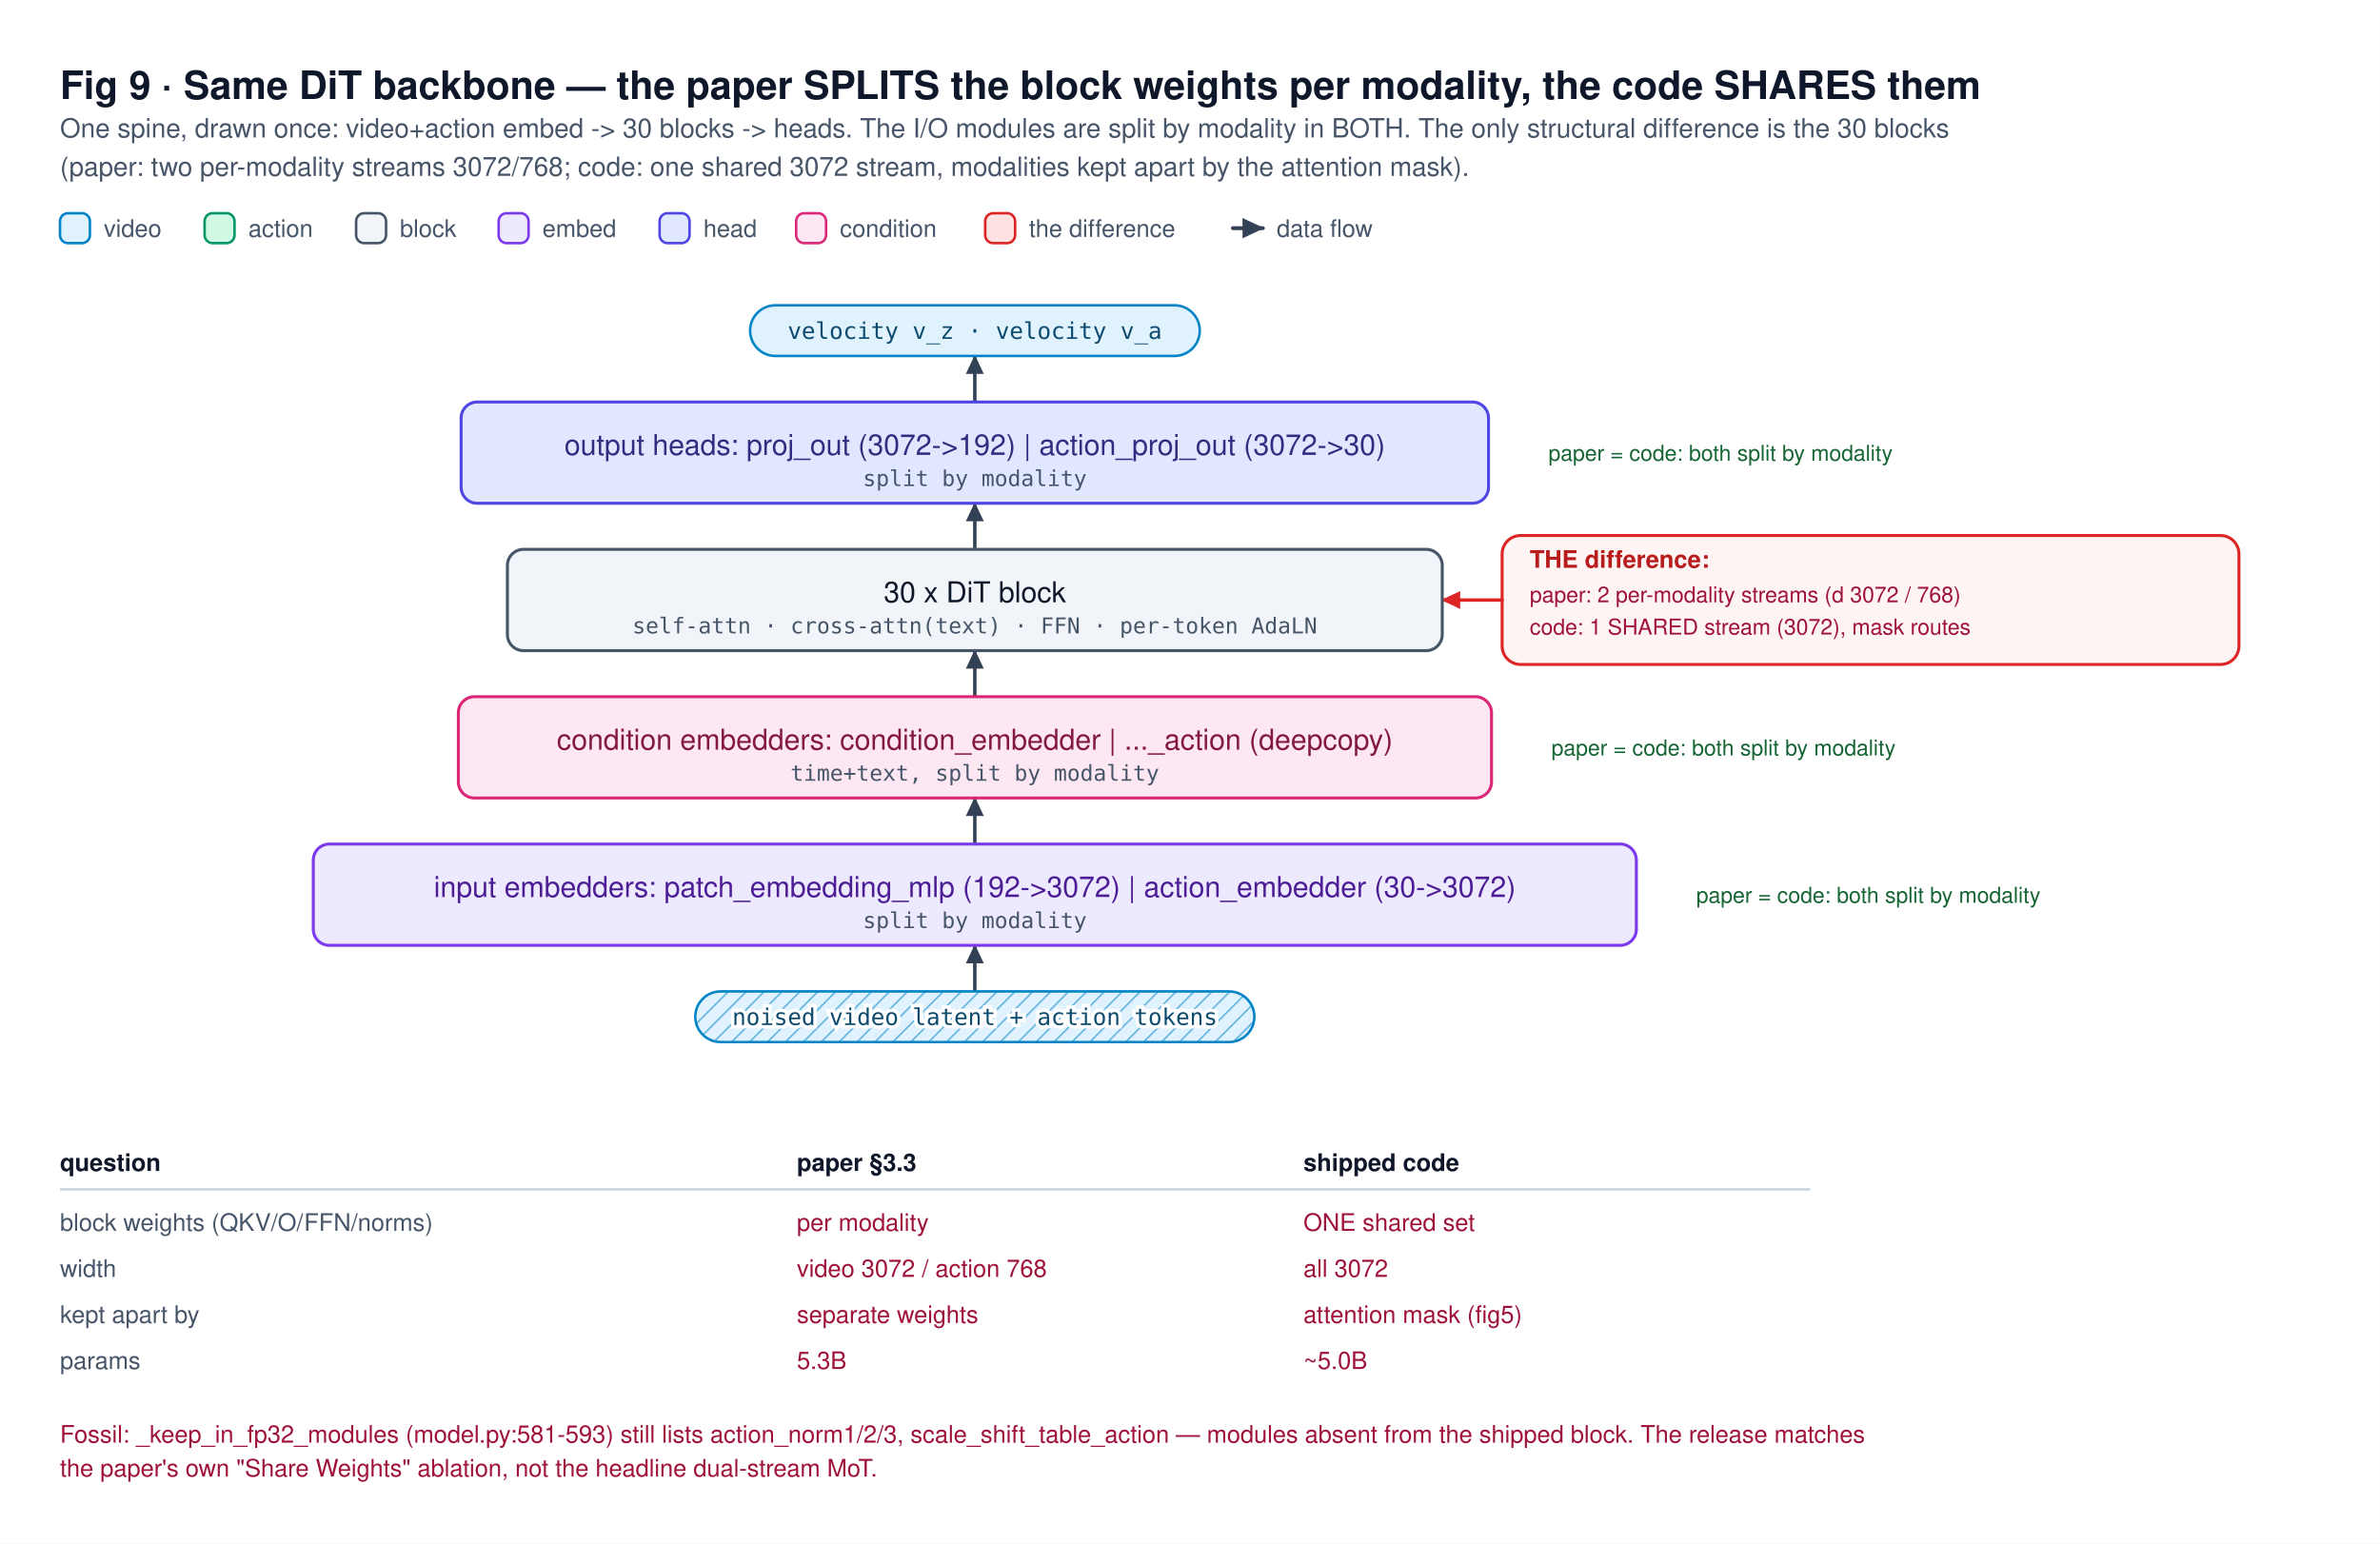
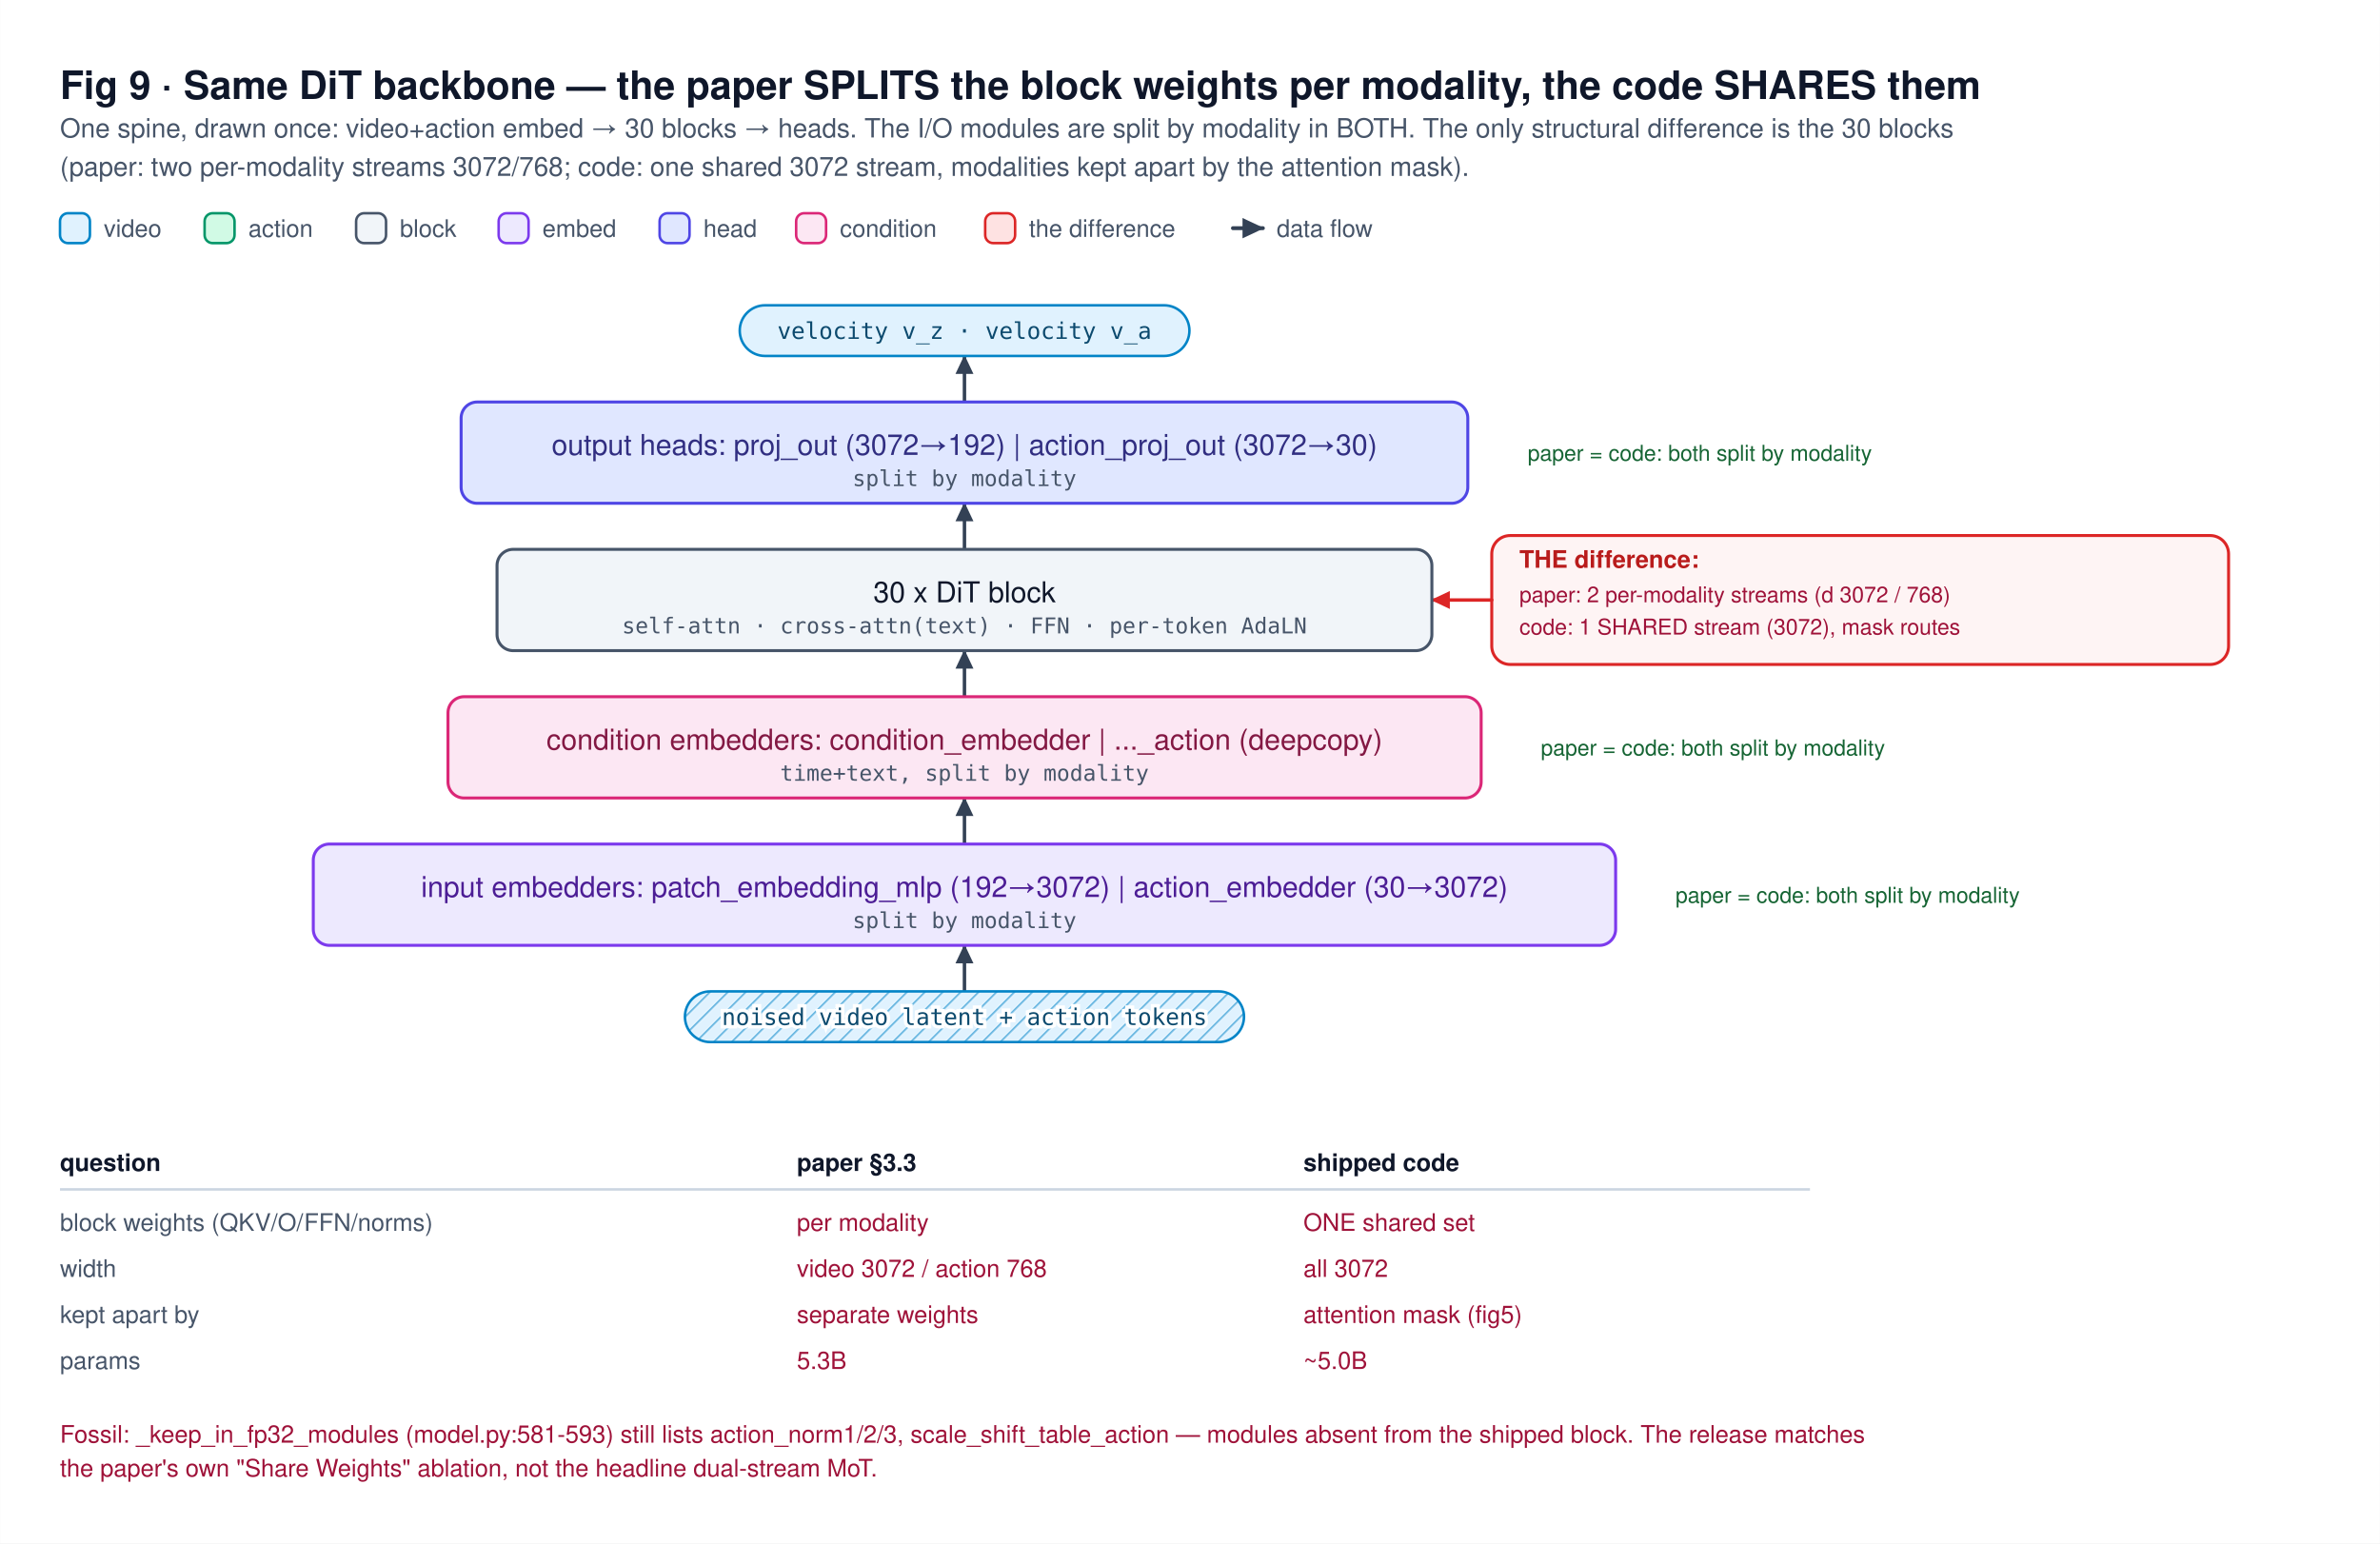
<svg xmlns="http://www.w3.org/2000/svg" viewBox="34.0 -2.6 1033.5 670.4" width="1033" height="670">
  <defs>
    <pattern id="hatch-E0F2FE-0284C7" width="5.5" height="5.5" patternUnits="userSpaceOnUse" patternTransform="rotate(45)">
      <rect width="5.5" height="5.5" fill="#E0F2FE" />
      <line x1="0" y1="0" x2="0" y2="5.5" stroke="#0284C7" stroke-width="1.4" stroke-opacity="0.55" />
    </pattern>
    <marker id="arr-334155" viewBox="0 0 10 10" refX="8.5" refY="5" markerWidth="6.5" markerHeight="6.5" orient="auto-start-reverse">
      <path d="M0.5,1 L9,5 L0.5,9 Z" fill="#334155" />
    </marker>
    <marker id="arr-DC2626" viewBox="0 0 10 10" refX="8.5" refY="5" markerWidth="6.5" markerHeight="6.5" orient="auto-start-reverse">
      <path d="M0.5,1 L9,5 L0.5,9 Z" fill="#DC2626" />
    </marker>
  </defs>
  <rect x="34.0" y="-2.6" width="1033.5" height="670.4" fill="#FFFFFF" />
  <g id="frames" />
  <g id="edges">
-     <path d="M 457.3,428.0 L 457.3,408.0" fill="none" stroke="#334155" stroke-width="1.5" stroke-linejoin="round" stroke-linecap="round" marker-end="url(#arr-334155)" />
-     <path d="M 457.3,364.0 L 457.3,344.0" fill="none" stroke="#334155" stroke-width="1.5" stroke-linejoin="round" stroke-linecap="round" marker-end="url(#arr-334155)" />
-     <path d="M 457.3,300.0 L 457.3,280.0" fill="none" stroke="#334155" stroke-width="1.5" stroke-linejoin="round" stroke-linecap="round" marker-end="url(#arr-334155)" />
-     <path d="M 457.3,236.0 L 457.3,216.0" fill="none" stroke="#334155" stroke-width="1.5" stroke-linejoin="round" stroke-linecap="round" marker-end="url(#arr-334155)" />
-     <path d="M 457.3,172.0 L 457.3,152.0" fill="none" stroke="#334155" stroke-width="1.5" stroke-linejoin="round" stroke-linecap="round" marker-end="url(#arr-334155)" />
-     <path d="M 686.3,258.0 L 660.3,258.0" fill="none" stroke="#DC2626" stroke-width="1.5" stroke-linejoin="round" stroke-linecap="round" marker-end="url(#arr-DC2626)" />
+     <path d="M 452.8,428.0 L 452.8,408.0" fill="none" stroke="#334155" stroke-width="1.5" stroke-linejoin="round" stroke-linecap="round" marker-end="url(#arr-334155)" />
+     <path d="M 452.8,364.0 L 452.8,344.0" fill="none" stroke="#334155" stroke-width="1.5" stroke-linejoin="round" stroke-linecap="round" marker-end="url(#arr-334155)" />
+     <path d="M 452.8,300.0 L 452.8,280.0" fill="none" stroke="#334155" stroke-width="1.5" stroke-linejoin="round" stroke-linecap="round" marker-end="url(#arr-334155)" />
+     <path d="M 452.8,236.0 L 452.8,216.0" fill="none" stroke="#334155" stroke-width="1.5" stroke-linejoin="round" stroke-linecap="round" marker-end="url(#arr-334155)" />
+     <path d="M 452.8,172.0 L 452.8,152.0" fill="none" stroke="#334155" stroke-width="1.5" stroke-linejoin="round" stroke-linecap="round" marker-end="url(#arr-334155)" />
+     <path d="M 681.8,258.0 L 655.8,258.0" fill="none" stroke="#DC2626" stroke-width="1.5" stroke-linejoin="round" stroke-linecap="round" marker-end="url(#arr-DC2626)" />
  </g>
  <g id="nodes">
-     <rect x="359.7" y="130.0" width="195.3" height="22.0" rx="11.0" fill="#E0F2FE" stroke="#0284C7" stroke-width="1.1" />
-     <text x="457.3" y="144.6" font-family="SF Mono, Menlo, Consolas, monospace" font-size="10.0px" fill="#0C4A6E" text-anchor="middle">velocity v_z  ·  velocity v_a</text>
-     <rect x="234.2" y="172.0" width="446.2" height="44.0" rx="7" fill="#E0E7FF" stroke="#4F46E5" stroke-width="1.3" />
-     <text x="457.3" y="195.0" font-family="Helvetica Neue, Helvetica, Arial, sans-serif" font-size="12.5px" fill="#312E81" text-anchor="middle" font-weight="500">output heads:  proj_out (3072-&gt;192)  |  action_proj_out (3072-&gt;30)</text>
-     <text x="457.3" y="208.5" font-family="SF Mono, Menlo, Consolas, monospace" font-size="9.5px" fill="#475569" text-anchor="middle">split by modality</text>
-     <rect x="254.3" y="236.0" width="406.0" height="44.0" rx="7" fill="#F1F5F9" stroke="#475569" stroke-width="1.3" />
-     <text x="457.3" y="259.0" font-family="Helvetica Neue, Helvetica, Arial, sans-serif" font-size="12.5px" fill="#0F172A" text-anchor="middle" font-weight="500">30 x  DiT block</text>
-     <text x="457.3" y="272.5" font-family="SF Mono, Menlo, Consolas, monospace" font-size="9.5px" fill="#475569" text-anchor="middle">self-attn · cross-attn(text) · FFN · per-token AdaLN</text>
-     <rect x="233.0" y="300.0" width="448.7" height="44.0" rx="7" fill="#FCE7F3" stroke="#DB2777" stroke-width="1.3" />
-     <text x="457.3" y="323.0" font-family="Helvetica Neue, Helvetica, Arial, sans-serif" font-size="12.5px" fill="#831843" text-anchor="middle" font-weight="500">condition embedders:  condition_embedder  |  ..._action (deepcopy)</text>
-     <text x="457.3" y="336.5" font-family="SF Mono, Menlo, Consolas, monospace" font-size="9.5px" fill="#475569" text-anchor="middle">time+text, split by modality</text>
-     <rect x="170.0" y="364.0" width="574.6" height="44.0" rx="7" fill="#EDE9FE" stroke="#7C3AED" stroke-width="1.3" />
-     <text x="457.3" y="387.0" font-family="Helvetica Neue, Helvetica, Arial, sans-serif" font-size="12.5px" fill="#4C1D95" text-anchor="middle" font-weight="500">input embedders:  patch_embedding_mlp (192-&gt;3072)  |  action_embedder (30-&gt;3072)</text>
-     <text x="457.3" y="400.5" font-family="SF Mono, Menlo, Consolas, monospace" font-size="9.5px" fill="#475569" text-anchor="middle">split by modality</text>
-     <rect x="335.9" y="428.0" width="242.8" height="22.0" rx="11.0" fill="url(#hatch-E0F2FE-0284C7)" stroke="#0284C7" stroke-width="1.1" />
-     <text x="457.3" y="442.6" font-family="SF Mono, Menlo, Consolas, monospace" font-size="10.0px" fill="#0C4A6E" text-anchor="middle" paint-order="stroke" stroke="#FFFFFF" stroke-width="3px">noised video latent  +  action tokens</text>
-     <rect x="686.3" y="230.0" width="320.0" height="56.0" rx="8" fill="rgba(220,38,38,0.05)" stroke="#DC2626" stroke-width="1.3" />
+     <rect x="355.2" y="130.0" width="195.3" height="22.0" rx="11.0" fill="#E0F2FE" stroke="#0284C7" stroke-width="1.1" />
+     <text x="452.8" y="144.6" font-family="SF Mono, Menlo, Consolas, monospace" font-size="10.0px" fill="#0C4A6E" text-anchor="middle">velocity v_z  ·  velocity v_a</text>
+     <rect x="234.2" y="172.0" width="437.2" height="44.0" rx="7" fill="#E0E7FF" stroke="#4F46E5" stroke-width="1.3" />
+     <text x="452.8" y="195.0" font-family="Helvetica Neue, Helvetica, Arial, sans-serif" font-size="12.5px" fill="#312E81" text-anchor="middle" font-weight="500">output heads:  proj_out (3072→192)  |  action_proj_out (3072→30)</text>
+     <text x="452.8" y="208.5" font-family="SF Mono, Menlo, Consolas, monospace" font-size="9.5px" fill="#475569" text-anchor="middle">split by modality</text>
+     <rect x="249.8" y="236.0" width="406.0" height="44.0" rx="7" fill="#F1F5F9" stroke="#475569" stroke-width="1.3" />
+     <text x="452.8" y="259.0" font-family="Helvetica Neue, Helvetica, Arial, sans-serif" font-size="12.5px" fill="#0F172A" text-anchor="middle" font-weight="500">30 x  DiT block</text>
+     <text x="452.8" y="272.5" font-family="SF Mono, Menlo, Consolas, monospace" font-size="9.5px" fill="#475569" text-anchor="middle">self-attn · cross-attn(text) · FFN · per-token AdaLN</text>
+     <rect x="228.5" y="300.0" width="448.7" height="44.0" rx="7" fill="#FCE7F3" stroke="#DB2777" stroke-width="1.3" />
+     <text x="452.8" y="323.0" font-family="Helvetica Neue, Helvetica, Arial, sans-serif" font-size="12.5px" fill="#831843" text-anchor="middle" font-weight="500">condition embedders:  condition_embedder  |  ..._action (deepcopy)</text>
+     <text x="452.8" y="336.5" font-family="SF Mono, Menlo, Consolas, monospace" font-size="9.5px" fill="#475569" text-anchor="middle">time+text, split by modality</text>
+     <rect x="170.0" y="364.0" width="565.6" height="44.0" rx="7" fill="#EDE9FE" stroke="#7C3AED" stroke-width="1.3" />
+     <text x="452.8" y="387.0" font-family="Helvetica Neue, Helvetica, Arial, sans-serif" font-size="12.5px" fill="#4C1D95" text-anchor="middle" font-weight="500">input embedders:  patch_embedding_mlp (192→3072)  |  action_embedder (30→3072)</text>
+     <text x="452.8" y="400.5" font-family="SF Mono, Menlo, Consolas, monospace" font-size="9.5px" fill="#475569" text-anchor="middle">split by modality</text>
+     <rect x="331.4" y="428.0" width="242.8" height="22.0" rx="11.0" fill="url(#hatch-E0F2FE-0284C7)" stroke="#0284C7" stroke-width="1.1" />
+     <text x="452.8" y="442.6" font-family="SF Mono, Menlo, Consolas, monospace" font-size="10.0px" fill="#0C4A6E" text-anchor="middle" paint-order="stroke" stroke="#FFFFFF" stroke-width="3px">noised video latent  +  action tokens</text>
+     <rect x="681.8" y="230.0" width="320.0" height="56.0" rx="8" fill="rgba(220,38,38,0.05)" stroke="#DC2626" stroke-width="1.3" />
    <rect x="60.0" y="90.0" width="13.0" height="13.0" rx="3.5" fill="#E0F2FE" stroke="#0284C7" stroke-width="1.1" />
    <text x="79.0" y="100.3" font-family="Helvetica Neue, Helvetica, Arial, sans-serif" font-size="10.5px" fill="#475569" text-anchor="start">video</text>
    <rect x="122.8" y="90.0" width="13.0" height="13.0" rx="3.5" fill="#D1FAE5" stroke="#059669" stroke-width="1.1" />
    <text x="141.8" y="100.3" font-family="Helvetica Neue, Helvetica, Arial, sans-serif" font-size="10.5px" fill="#475569" text-anchor="start">action</text>
    <rect x="188.6" y="90.0" width="13.0" height="13.0" rx="3.5" fill="#F1F5F9" stroke="#475569" stroke-width="1.1" />
    <text x="207.6" y="100.3" font-family="Helvetica Neue, Helvetica, Arial, sans-serif" font-size="10.5px" fill="#475569" text-anchor="start">block</text>
    <rect x="250.5" y="90.0" width="13.0" height="13.0" rx="3.5" fill="#EDE9FE" stroke="#7C3AED" stroke-width="1.1" />
    <text x="269.5" y="100.3" font-family="Helvetica Neue, Helvetica, Arial, sans-serif" font-size="10.5px" fill="#475569" text-anchor="start">embed</text>
    <rect x="320.4" y="90.0" width="13.0" height="13.0" rx="3.5" fill="#E0E7FF" stroke="#4F46E5" stroke-width="1.1" />
    <text x="339.4" y="100.3" font-family="Helvetica Neue, Helvetica, Arial, sans-serif" font-size="10.5px" fill="#475569" text-anchor="start">head</text>
    <rect x="379.7" y="90.0" width="13.0" height="13.0" rx="3.5" fill="#FCE7F3" stroke="#DB2777" stroke-width="1.1" />
    <text x="398.7" y="100.3" font-family="Helvetica Neue, Helvetica, Arial, sans-serif" font-size="10.5px" fill="#475569" text-anchor="start">condition</text>
    <rect x="461.8" y="90.0" width="13.0" height="13.0" rx="3.5" fill="#FEE2E2" stroke="#DC2626" stroke-width="1.1" />
    <text x="480.8" y="100.3" font-family="Helvetica Neue, Helvetica, Arial, sans-serif" font-size="10.5px" fill="#475569" text-anchor="start">the difference</text>
    <path d="M 569.4,96.5 L 582.4,96.5" fill="none" stroke="#334155" stroke-width="1.7" stroke-linejoin="round" stroke-linecap="round" marker-end="url(#arr-334155)" />
    <text x="588.4" y="100.3" font-family="Helvetica Neue, Helvetica, Arial, sans-serif" font-size="10.5px" fill="#475569" text-anchor="start">data flow</text>
  </g>
  <g id="labels">
-     <text x="770.6" y="389.5" font-family="Helvetica Neue, Helvetica, Arial, sans-serif" font-size="9.5px" fill="#166534" text-anchor="start">paper = code:  both split by modality</text>
-     <text x="707.7" y="325.5" font-family="Helvetica Neue, Helvetica, Arial, sans-serif" font-size="9.5px" fill="#166534" text-anchor="start">paper = code:  both split by modality</text>
-     <text x="706.4" y="197.5" font-family="Helvetica Neue, Helvetica, Arial, sans-serif" font-size="9.5px" fill="#166534" text-anchor="start">paper = code:  both split by modality</text>
-     <text x="698.3" y="244.0" font-family="Helvetica Neue, Helvetica, Arial, sans-serif" font-size="10.5px" fill="#B91C1C" text-anchor="start" font-weight="600">THE difference:</text>
-     <text x="698.3" y="259.0" font-family="Helvetica Neue, Helvetica, Arial, sans-serif" font-size="9.5px" fill="#9F1239" text-anchor="start">paper: 2 per-modality streams (d 3072 / 768)</text>
-     <text x="698.3" y="273.0" font-family="Helvetica Neue, Helvetica, Arial, sans-serif" font-size="9.5px" fill="#9F1239" text-anchor="start">code: 1 SHARED stream (3072), mask routes</text>
+     <text x="761.6" y="389.5" font-family="Helvetica Neue, Helvetica, Arial, sans-serif" font-size="9.5px" fill="#166534" text-anchor="start">paper = code:  both split by modality</text>
+     <text x="703.1" y="325.5" font-family="Helvetica Neue, Helvetica, Arial, sans-serif" font-size="9.5px" fill="#166534" text-anchor="start">paper = code:  both split by modality</text>
+     <text x="697.4" y="197.5" font-family="Helvetica Neue, Helvetica, Arial, sans-serif" font-size="9.5px" fill="#166534" text-anchor="start">paper = code:  both split by modality</text>
+     <text x="693.8" y="244.0" font-family="Helvetica Neue, Helvetica, Arial, sans-serif" font-size="10.5px" fill="#B91C1C" text-anchor="start" font-weight="600">THE difference:</text>
+     <text x="693.8" y="259.0" font-family="Helvetica Neue, Helvetica, Arial, sans-serif" font-size="9.5px" fill="#9F1239" text-anchor="start">paper: 2 per-modality streams (d 3072 / 768)</text>
+     <text x="693.8" y="273.0" font-family="Helvetica Neue, Helvetica, Arial, sans-serif" font-size="9.5px" fill="#9F1239" text-anchor="start">code: 1 SHARED stream (3072), mask routes</text>
    <text x="60.0" y="506.0" font-family="Helvetica Neue, Helvetica, Arial, sans-serif" font-size="10.5px" fill="#0F172A" text-anchor="start" font-weight="600">question</text>
    <text x="380.0" y="506.0" font-family="Helvetica Neue, Helvetica, Arial, sans-serif" font-size="10.5px" fill="#0F172A" text-anchor="start" font-weight="600">paper §3.3</text>
    <text x="600.0" y="506.0" font-family="Helvetica Neue, Helvetica, Arial, sans-serif" font-size="10.5px" fill="#0F172A" text-anchor="start" font-weight="600">shipped code</text>
    <line x1="60.0" y1="514.0" x2="820.0" y2="514.0" stroke="#CBD5E1" stroke-width="1.1" stroke-linecap="butt" />
    <text x="60.0" y="532.0" font-family="Helvetica Neue, Helvetica, Arial, sans-serif" font-size="10.5px" fill="#475569" text-anchor="start">block weights (QKV/O/FFN/norms)</text>
    <text x="380.0" y="532.0" font-family="Helvetica Neue, Helvetica, Arial, sans-serif" font-size="10.5px" fill="#9F1239" text-anchor="start">per modality</text>
    <text x="600.0" y="532.0" font-family="Helvetica Neue, Helvetica, Arial, sans-serif" font-size="10.5px" fill="#9F1239" text-anchor="start">ONE shared set</text>
    <text x="60.0" y="552.0" font-family="Helvetica Neue, Helvetica, Arial, sans-serif" font-size="10.5px" fill="#475569" text-anchor="start">width</text>
    <text x="380.0" y="552.0" font-family="Helvetica Neue, Helvetica, Arial, sans-serif" font-size="10.5px" fill="#9F1239" text-anchor="start">video 3072 / action 768</text>
    <text x="600.0" y="552.0" font-family="Helvetica Neue, Helvetica, Arial, sans-serif" font-size="10.5px" fill="#9F1239" text-anchor="start">all 3072</text>
    <text x="60.0" y="572.0" font-family="Helvetica Neue, Helvetica, Arial, sans-serif" font-size="10.5px" fill="#475569" text-anchor="start">kept apart by</text>
    <text x="380.0" y="572.0" font-family="Helvetica Neue, Helvetica, Arial, sans-serif" font-size="10.5px" fill="#9F1239" text-anchor="start">separate weights</text>
    <text x="600.0" y="572.0" font-family="Helvetica Neue, Helvetica, Arial, sans-serif" font-size="10.5px" fill="#9F1239" text-anchor="start">attention mask (fig5)</text>
    <text x="60.0" y="592.0" font-family="Helvetica Neue, Helvetica, Arial, sans-serif" font-size="10.5px" fill="#475569" text-anchor="start">params</text>
    <text x="380.0" y="592.0" font-family="Helvetica Neue, Helvetica, Arial, sans-serif" font-size="10.5px" fill="#9F1239" text-anchor="start">5.3B</text>
    <text x="600.0" y="592.0" font-family="Helvetica Neue, Helvetica, Arial, sans-serif" font-size="10.5px" fill="#9F1239" text-anchor="start">~5.0B</text>
    <text x="60.0" y="624.0" font-family="Helvetica Neue, Helvetica, Arial, sans-serif" font-size="10.5px" fill="#9F1239" text-anchor="start">Fossil: _keep_in_fp32_modules (model.py:581-593) still lists action_norm1/2/3, scale_shift_table_action — modules absent from the shipped block. The release matches</text>
    <text x="60.0" y="638.7" font-family="Helvetica Neue, Helvetica, Arial, sans-serif" font-size="10.5px" fill="#9F1239" text-anchor="start">the paper's own "Share Weights" ablation, not the headline dual-stream MoT.</text>
    <text x="60.0" y="73.8" font-family="Helvetica Neue, Helvetica, Arial, sans-serif" font-size="11.5px" fill="#475569" text-anchor="start">(paper: two per-modality streams 3072/768; code: one shared 3072 stream, modalities kept apart by the attention mask).</text>
-     <text x="60.0" y="57.1" font-family="Helvetica Neue, Helvetica, Arial, sans-serif" font-size="11.5px" fill="#475569" text-anchor="start">One spine, drawn once: video+action embed -&gt; 30 blocks -&gt; heads. The I/O modules are split by modality in BOTH. The only structural difference is the 30 blocks</text>
+     <text x="60.0" y="57.1" font-family="Helvetica Neue, Helvetica, Arial, sans-serif" font-size="11.5px" fill="#475569" text-anchor="start">One spine, drawn once: video+action embed → 30 blocks → heads. The I/O modules are split by modality in BOTH. The only structural difference is the 30 blocks</text>
    <text x="60.0" y="40.4" font-family="Helvetica Neue, Helvetica, Arial, sans-serif" font-size="17px" fill="#0F172A" text-anchor="start" font-weight="600">Fig 9 · Same DiT backbone — the paper SPLITS the block weights per modality, the code SHARES them</text>
  </g>
</svg>
